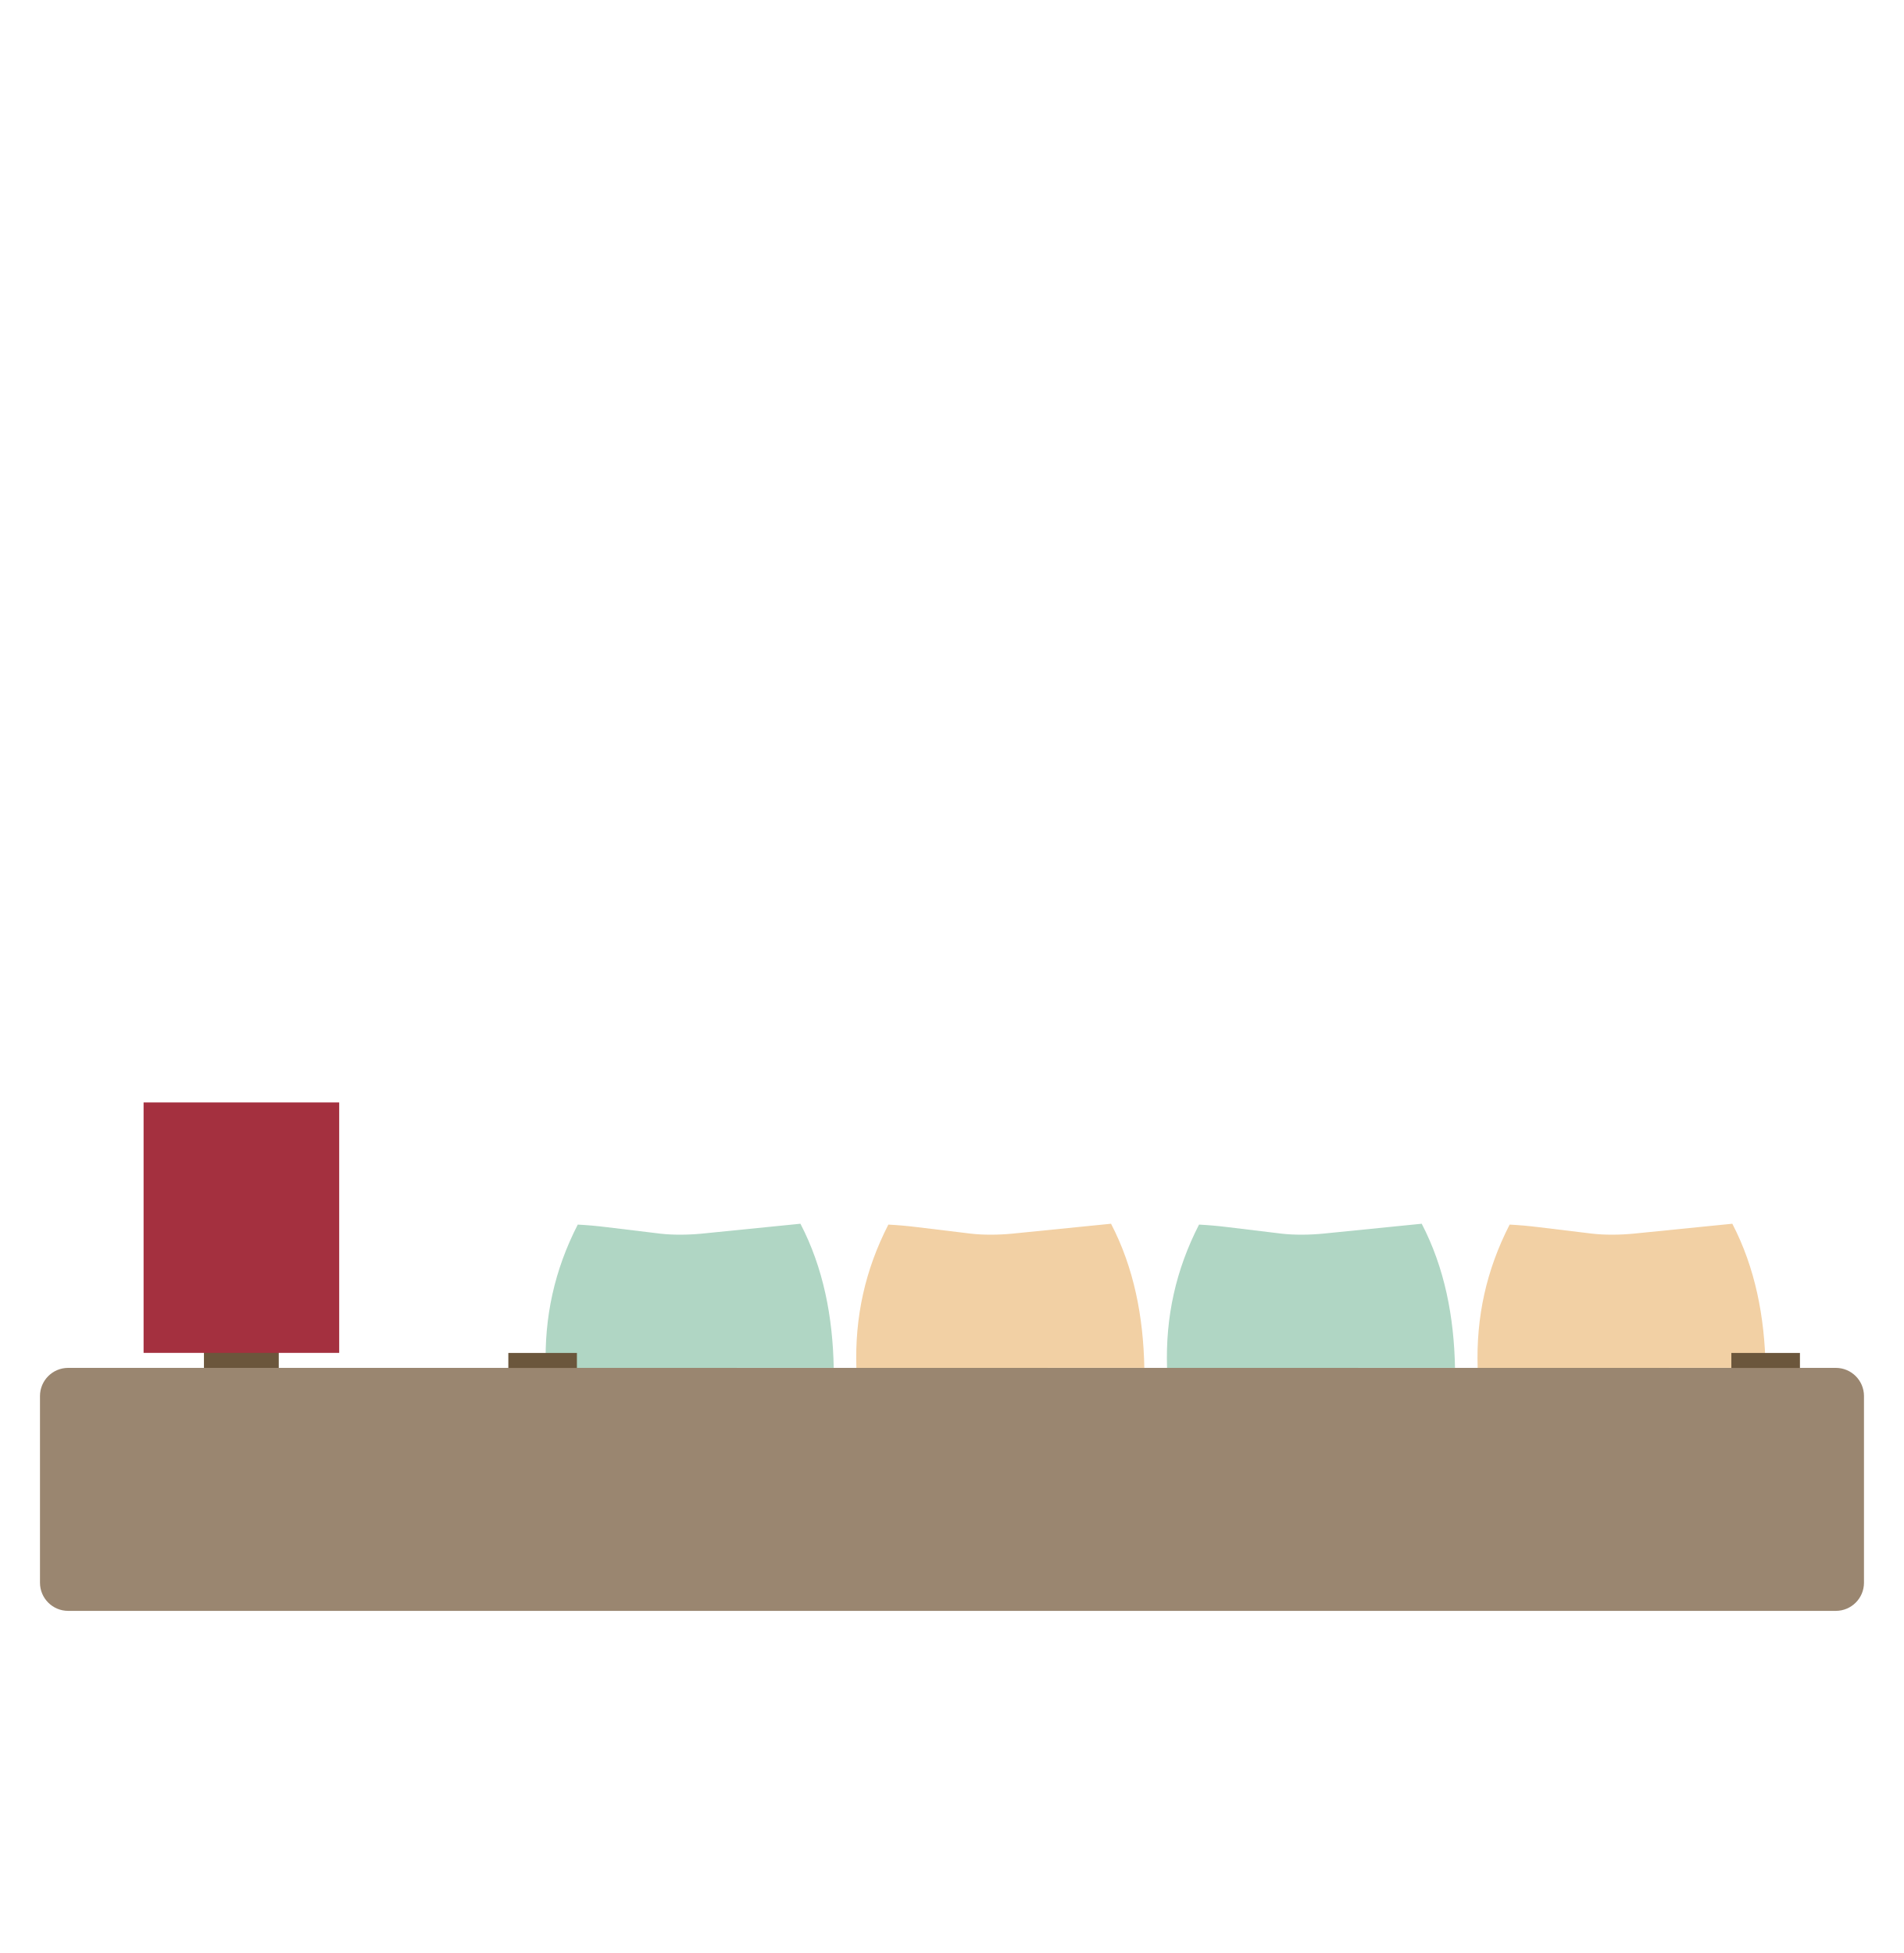
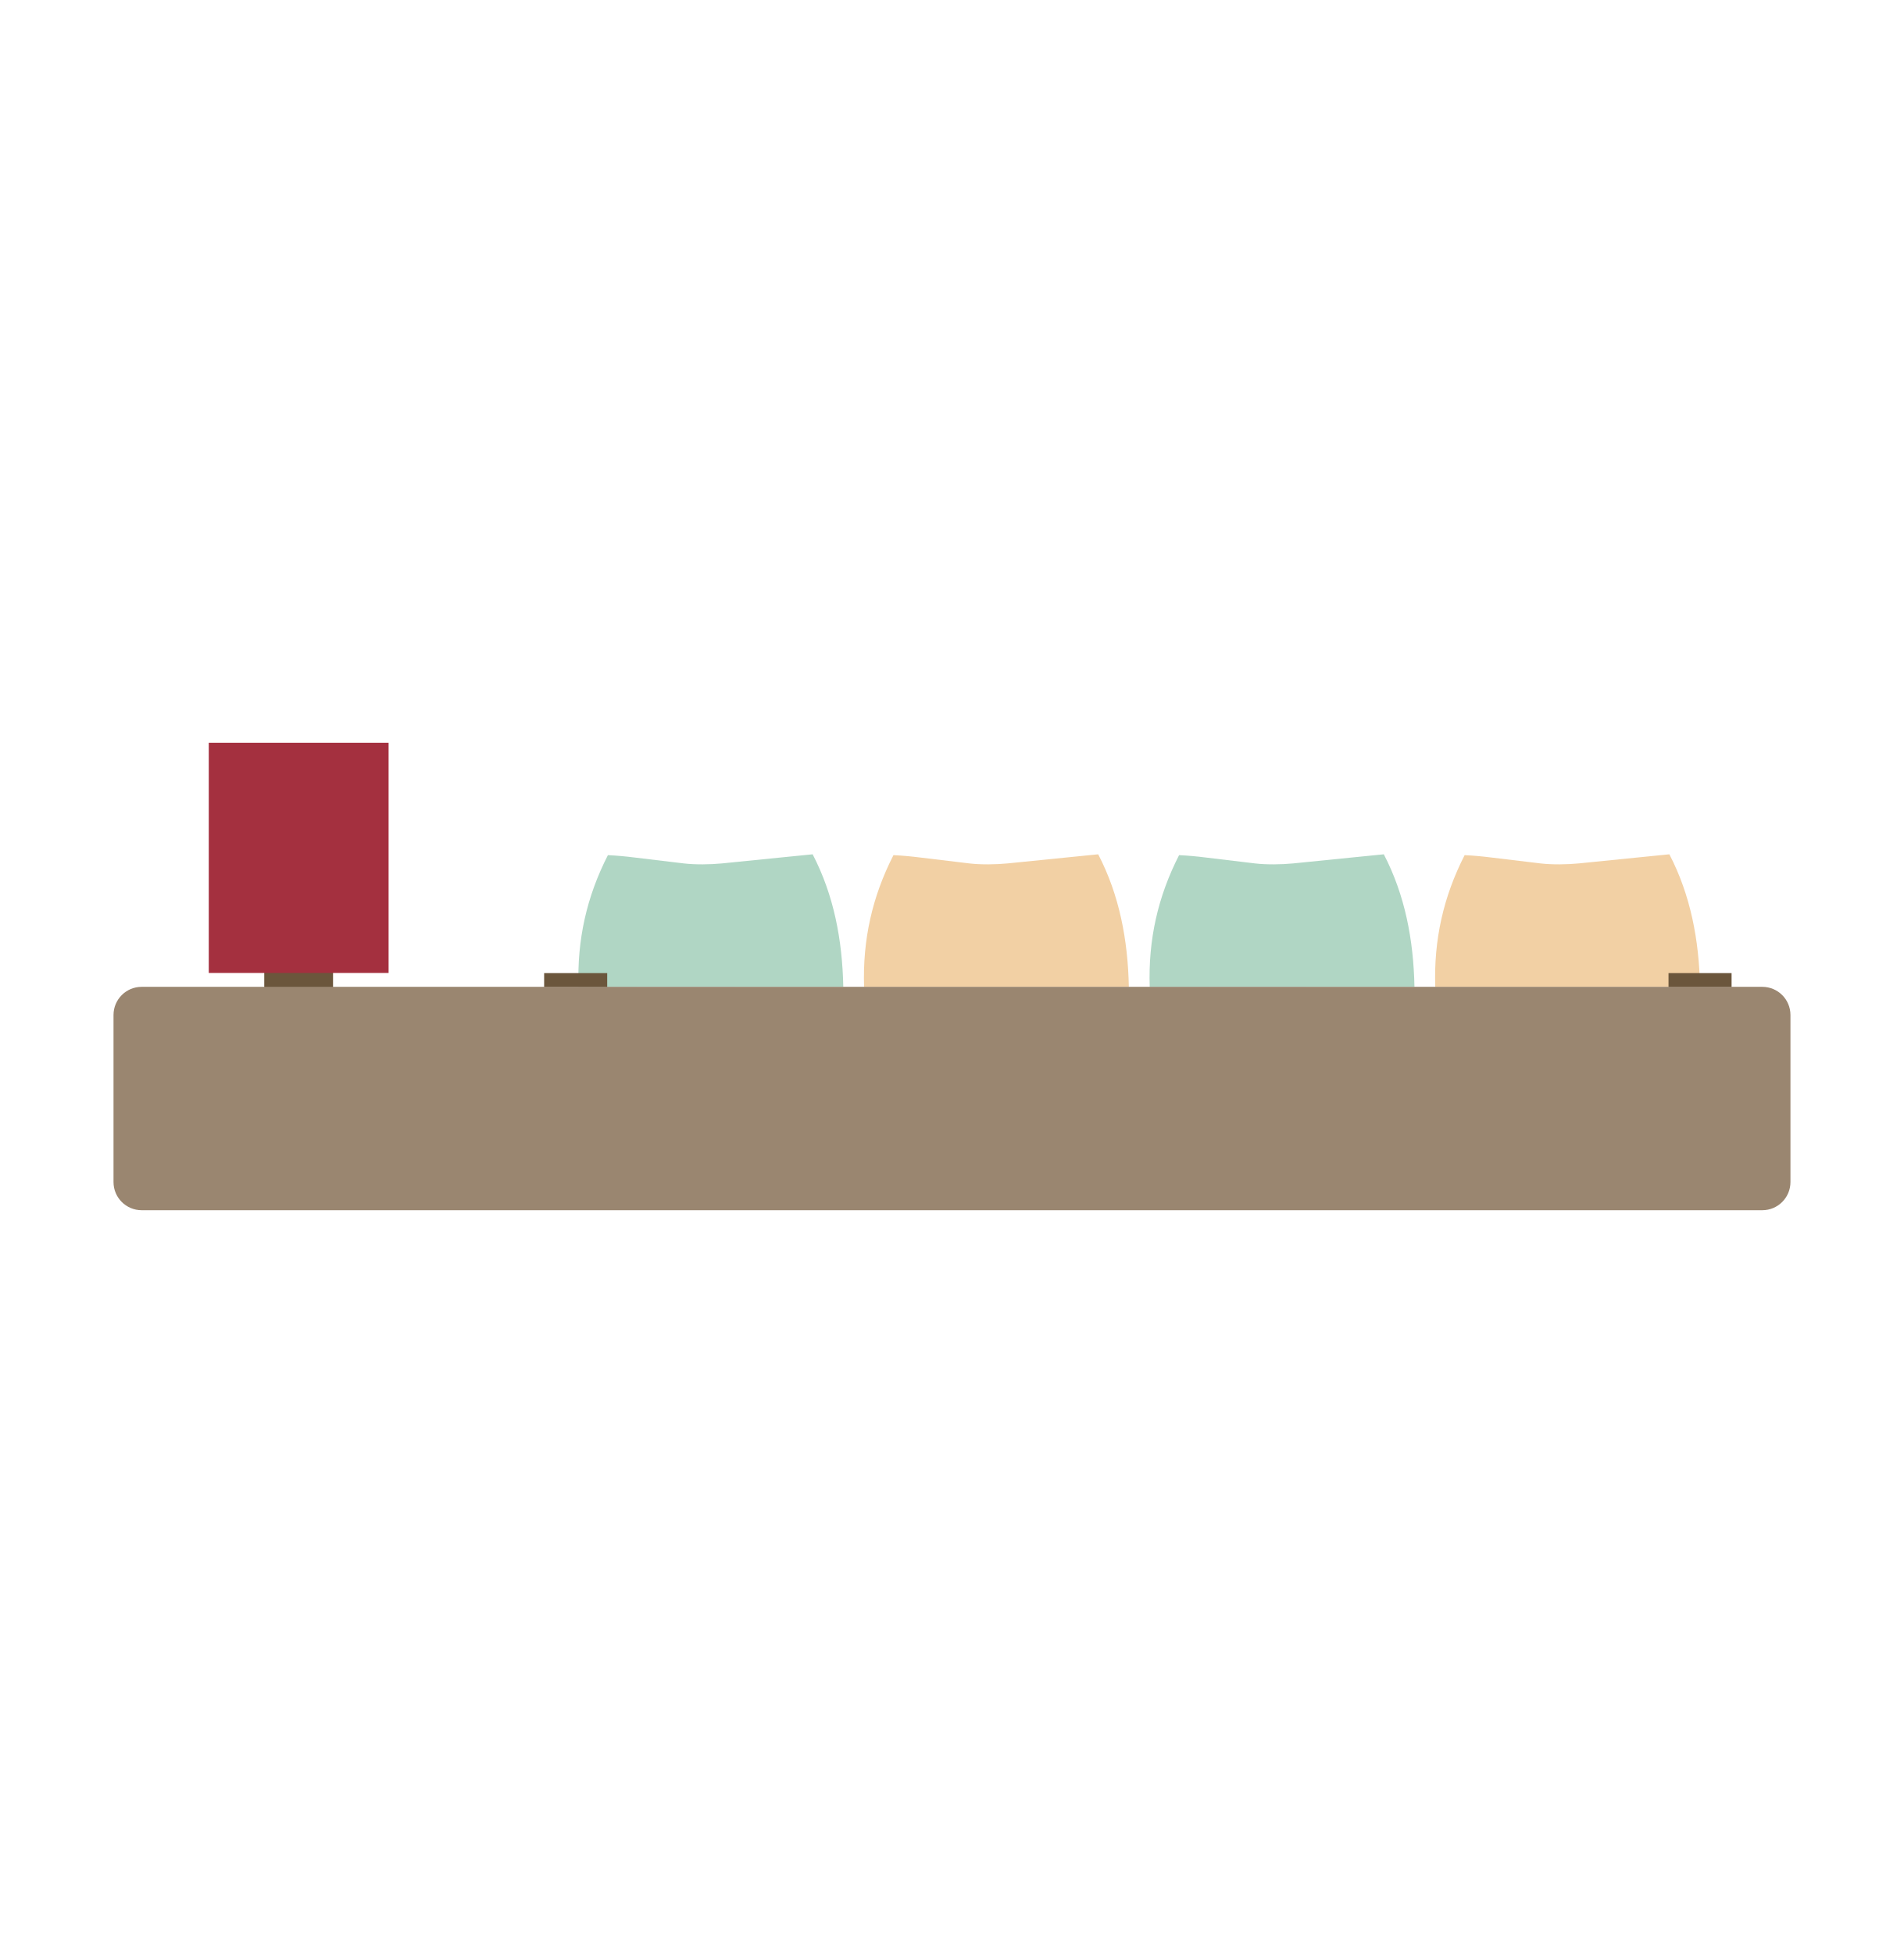
<svg xmlns="http://www.w3.org/2000/svg" id="Layer_1" version="1.1" viewBox="0 0 269.04 276">
  <defs>
    <style>
      .st0 {
        fill: #b0d6c4;
      }

      .st1 {
        fill: #a4303f;
      }

      .st2 {
        fill: #6b563c;
      }

      .st3 {
        fill: #9a8670;
      }

      .st4 {
        fill: #f2d0a4;
      }
    </style>
  </defs>
-   <path class="st4" d="M157,172.94l-4.9.49-9.06.91c-1.82.18-4.06.21-5.85,0l-7.6-.92c-1.38-.17-2.71-.29-4.06-.36-3.28,6.4-4.75,13.03-4.52,20.26l40.69-.02c-.14-7.21-1.46-14.11-4.7-20.35Z" />
-   <path class="st0" d="M113.11,172.94l-4.9.49-9.06.91c-1.82.18-4.06.21-5.85,0l-7.6-.92c-1.38-.17-2.71-.29-4.06-.36-3.28,6.4-4.75,13.03-4.52,20.26l40.69-.02c-.14-7.21-1.46-14.11-4.7-20.35Z" />
-   <path class="st4" d="M244.79,172.94l-4.9.49-9.06.91c-1.82.18-4.06.21-5.85,0l-7.6-.92c-1.38-.17-2.71-.29-4.06-.36-3.28,6.4-4.75,13.03-4.52,20.26l40.69-.02c-.14-7.21-1.46-14.11-4.7-20.35Z" />
-   <path class="st0" d="M200.9,172.94l-4.9.49-9.06.91c-1.82.18-4.06.21-5.85,0l-7.6-.92c-1.38-.17-2.71-.29-4.06-.36-3.28,6.4-4.75,13.03-4.52,20.26l40.69-.02c-.14-7.21-1.46-14.11-4.7-20.35Z" />
-   <rect class="st2" x="28.82" y="172.94" width="10.57" height="32.76" />
-   <rect class="st1" x="20.29" y="155.8" width="27.64" height="35.39" />
-   <rect class="st3" x="5.65" y="193.31" width="257.74" height="34.34" rx="3.98" ry="3.98" />
-   <rect class="st2" x="71.83" y="191.2" width="9.69" height="2.12" />
-   <rect class="st2" x="244.65" y="191.2" width="9.69" height="2.12" />
+   <path class="st4" d="M155.19,120.73l-4.5.45-8.33.84c-1.67.16-3.74.19-5.38,0l-6.99-.84c-1.27-.16-2.49-.27-3.74-.33-3.01,5.89-4.37,11.98-4.15,18.63l37.41-.02c-.13-6.63-1.34-12.97-4.32-18.71h0Z" />
+   <path class="st0" d="M114.84,120.73l-4.5.45-8.33.84c-1.67.16-3.74.19-5.38,0l-6.99-.84c-1.27-.16-2.49-.27-3.74-.33-3.01,5.89-4.37,11.98-4.15,18.63l37.41-.02c-.13-6.63-1.34-12.97-4.32-18.71h0Z" />
+   <path class="st4" d="M235.9,120.73l-4.5.45-8.33.84c-1.67.16-3.74.19-5.38,0l-6.99-.84c-1.27-.16-2.49-.27-3.74-.33-3.01,5.89-4.37,11.98-4.15,18.63l37.41-.02c-.13-6.63-1.34-12.97-4.32-18.71h0Z" />
+   <path class="st0" d="M195.55,120.73l-4.5.45-8.33.84c-1.67.16-3.74.19-5.38,0l-6.99-.84c-1.27-.16-2.49-.27-3.74-.33-3.01,5.89-4.37,11.98-4.15,18.63l37.41-.02c-.13-6.63-1.34-12.97-4.32-18.71h0Z" />
+   <rect class="st2" x="37.34" y="120.73" width="9.72" height="30.12" />
+   <rect class="st1" x="29.5" y="104.97" width="25.41" height="32.53" />
+   <rect class="st3" x="16.04" y="139.46" width="236.96" height="31.57" rx="3.98" ry="3.98" />
+   <rect class="st2" x="76.89" y="137.52" width="8.91" height="1.95" />
+   <rect class="st2" x="235.77" y="137.52" width="8.91" height="1.95" />
</svg>
